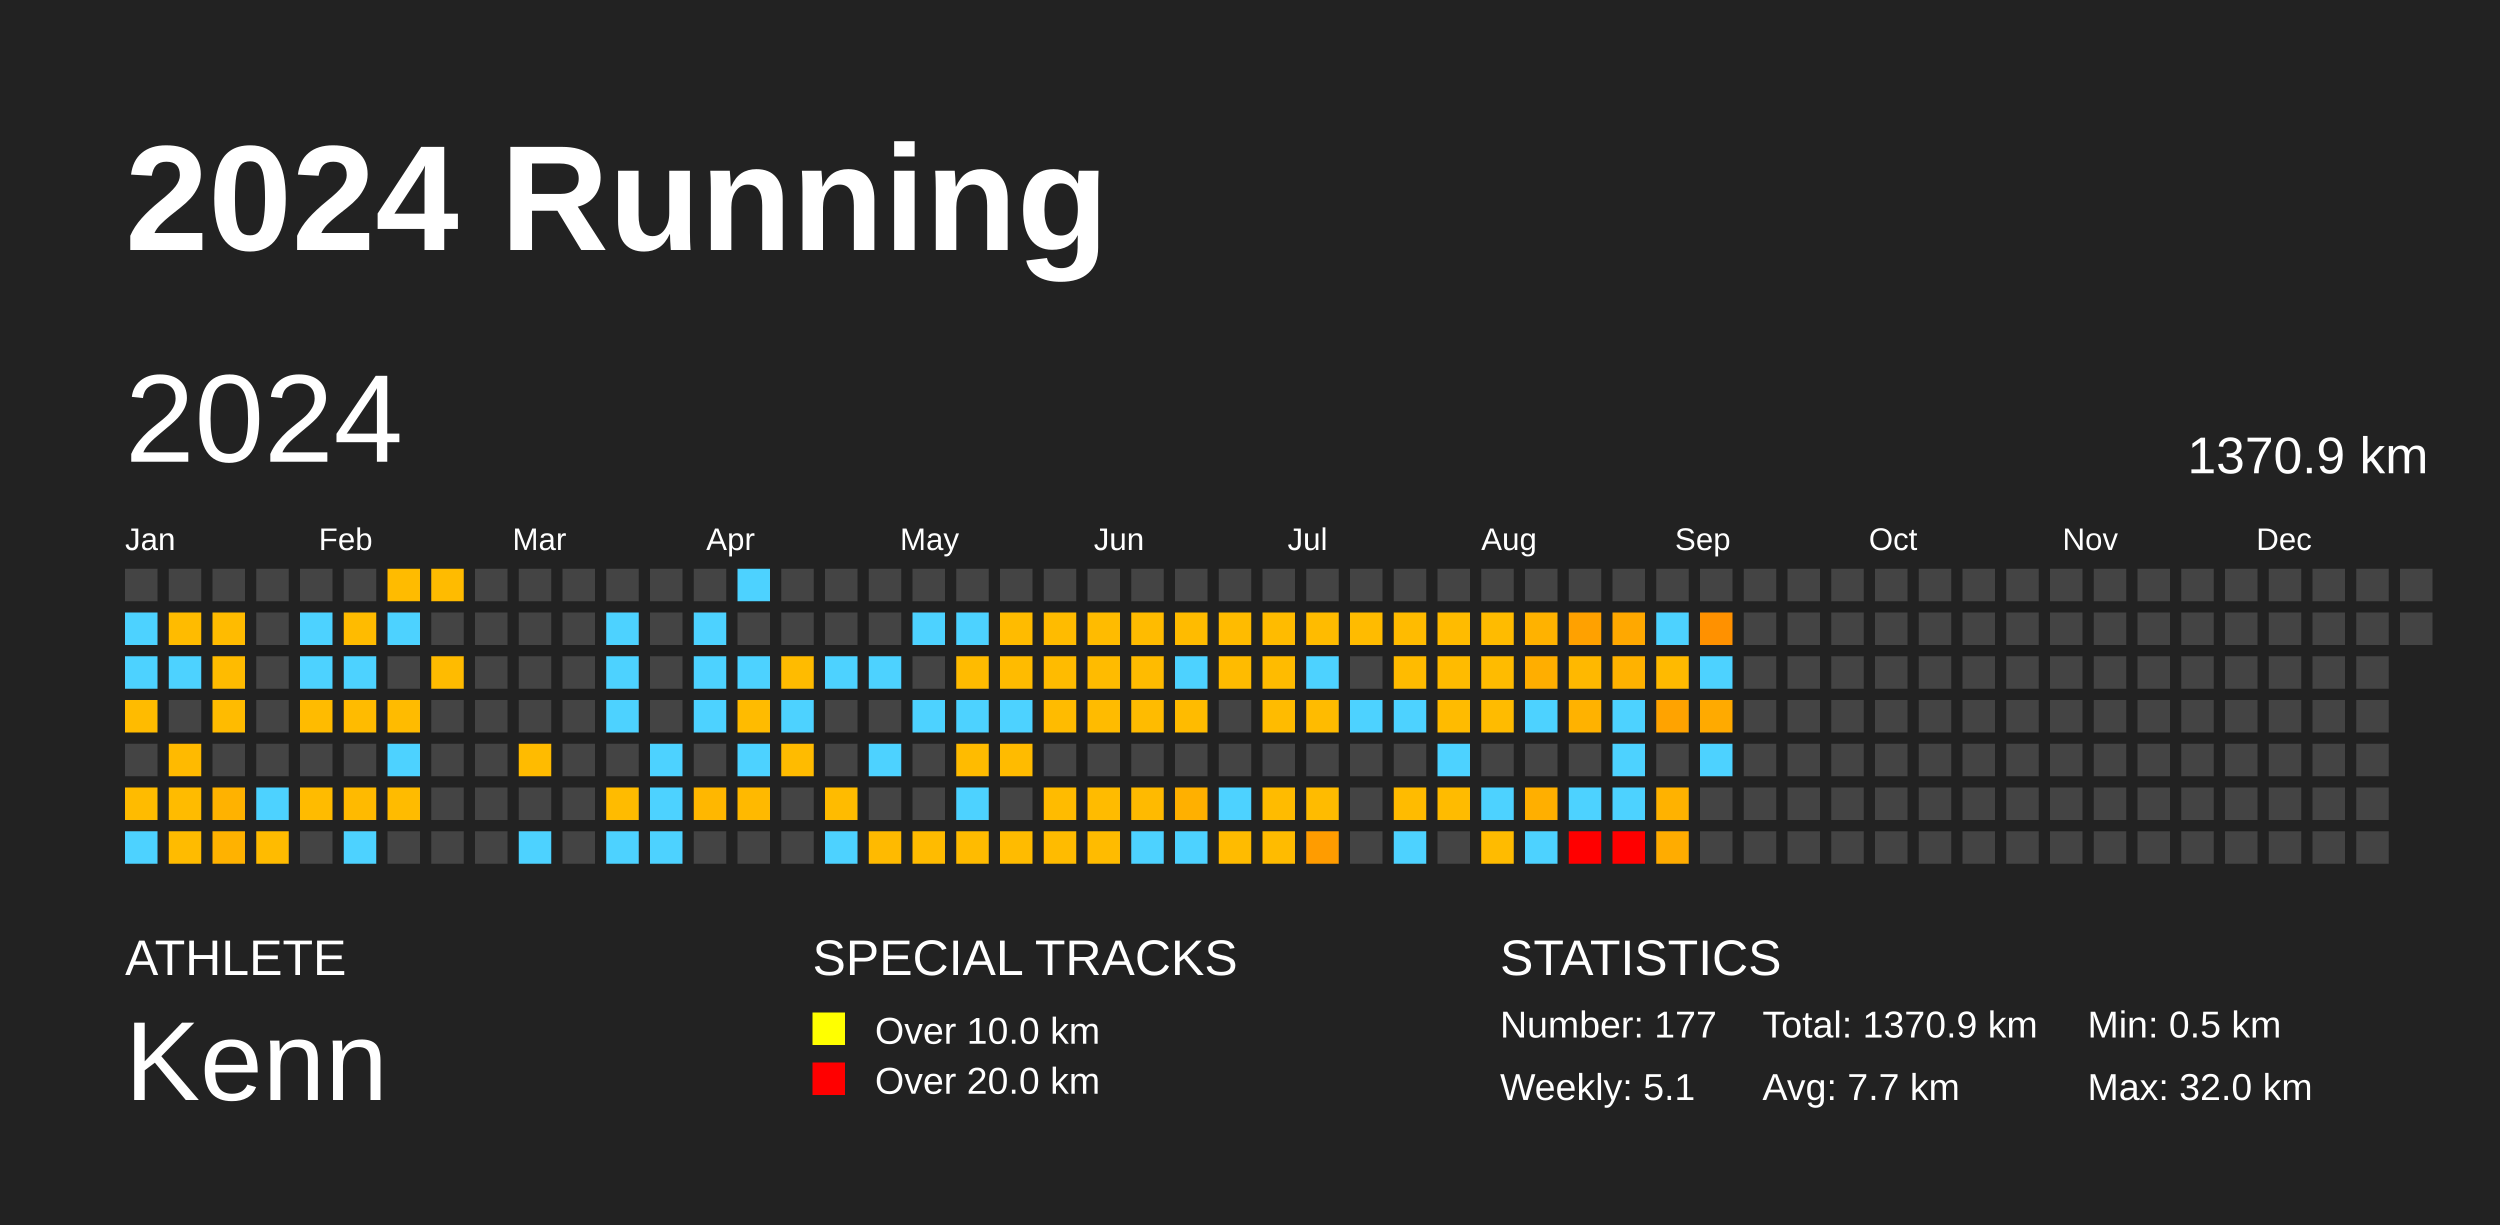
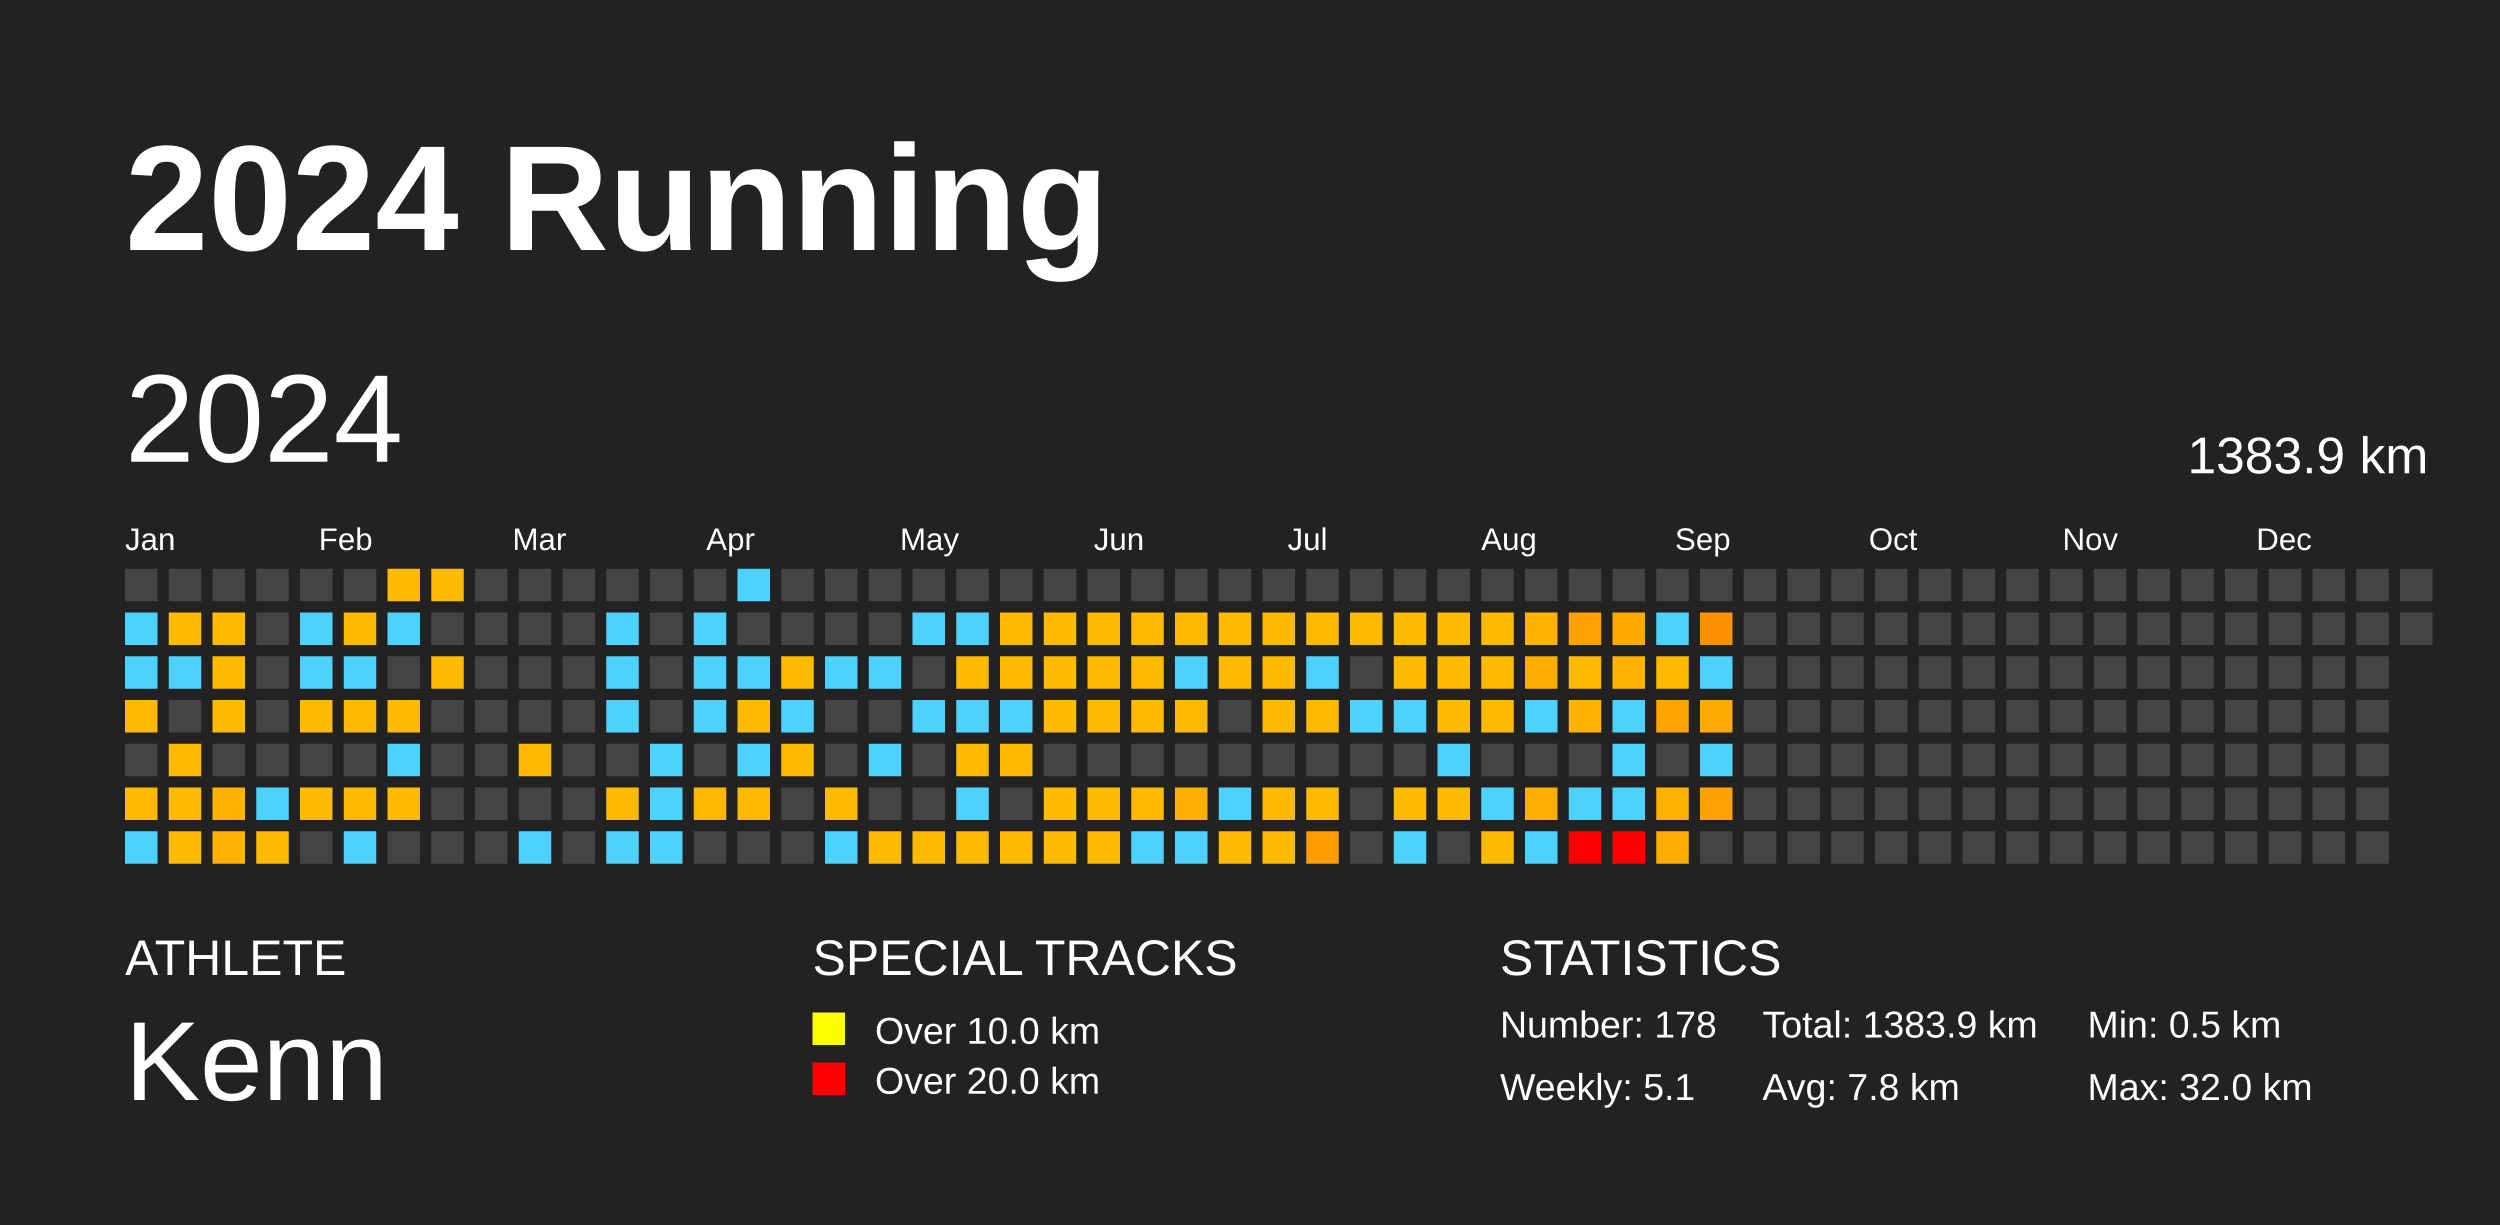
<svg xmlns="http://www.w3.org/2000/svg" baseProfile="full" height="98mm" version="1.1" viewBox="0,0,200,98" width="200mm">
  <defs />
  <rect fill="#222222" height="98" width="200" x="0" y="0" />
  <text fill="#FFFFFF" style="font-size:12px; font-family:Arial; font-weight:bold;" x="10" y="20">2024 Running</text>
  <text fill="#FFFFFF" style="font-size:4px; font-family:Arial" x="10" y="78">ATHLETE</text>
  <text fill="#FFFFFF" style="font-size:9px; font-family:Arial" x="10" y="88">Kenn</text>
  <text fill="#FFFFFF" style="font-size:4px; font-family:Arial" x="65" y="78">SPECIAL TRACKS</text>
  <rect fill="yellow" height="2.6" width="2.6" x="65" y="81" />
  <text fill="#FFFFFF" style="font-size:3px; font-family:Arial" x="70" y="83.5">Over 10.0 km</text>
  <rect fill="red" height="2.6" width="2.6" x="65" y="85" />
  <text fill="#FFFFFF" style="font-size:3px; font-family:Arial" x="70" y="87.5">Over 20.0 km</text>
  <text fill="#FFFFFF" style="font-size:4px; font-family:Arial" x="120" y="78">STATISTICS</text>
-   <text fill="#FFFFFF" style="font-size:3px; font-family:Arial" x="120" y="83">Number: 177</text>
+   <text fill="#FFFFFF" style="font-size:3px; font-family:Arial" x="120" y="83">Number: 178</text>
  <text fill="#FFFFFF" style="font-size:3px; font-family:Arial" x="120" y="88">Weekly: 5.1</text>
-   <text fill="#FFFFFF" style="font-size:3px; font-family:Arial" x="141" y="83">Total: 1370.9 km</text>
-   <text fill="#FFFFFF" style="font-size:3px; font-family:Arial" x="141" y="88">Avg: 7.7 km</text>
+   <text fill="#FFFFFF" style="font-size:3px; font-family:Arial" x="141" y="83">Total: 1383.9 km</text>
+   <text fill="#FFFFFF" style="font-size:3px; font-family:Arial" x="141" y="88">Avg: 7.8 km</text>
  <text fill="#FFFFFF" style="font-size:3px; font-family:Arial" x="167" y="83">Min: 0.5 km</text>
  <text fill="#FFFFFF" style="font-size:3px; font-family:Arial" x="167" y="88">Max: 32.0 km</text>
  <text dominant-baseline="hanging" fill="#FFFFFF" style="font-size:10.0px; font-family:Arial;" x="10" y="30">2024</text>
-   <text dominant-baseline="hanging" fill="#FFFFFF" style="font-size:4.125px; font-family:Arial;" x="175" y="35">1370.9 km</text>
+   <text dominant-baseline="hanging" fill="#FFFFFF" style="font-size:4.125px; font-family:Arial;" x="175" y="35">1383.9 km</text>
  <text fill="#FFFFFF" style="font-size:2.5px; font-family:Arial" x="10.0" y="44">Jan</text>
  <text fill="#FFFFFF" style="font-size:2.5px; font-family:Arial" x="25.5" y="44">Feb</text>
  <text fill="#FFFFFF" style="font-size:2.5px; font-family:Arial" x="41.0" y="44">Mar</text>
  <text fill="#FFFFFF" style="font-size:2.5px; font-family:Arial" x="56.5" y="44">Apr</text>
  <text fill="#FFFFFF" style="font-size:2.5px; font-family:Arial" x="72.0" y="44">May</text>
  <text fill="#FFFFFF" style="font-size:2.5px; font-family:Arial" x="87.5" y="44">Jun</text>
  <text fill="#FFFFFF" style="font-size:2.5px; font-family:Arial" x="103.0" y="44">Jul</text>
  <text fill="#FFFFFF" style="font-size:2.5px; font-family:Arial" x="118.5" y="44">Aug</text>
  <text fill="#FFFFFF" style="font-size:2.5px; font-family:Arial" x="134.0" y="44">Sep</text>
  <text fill="#FFFFFF" style="font-size:2.5px; font-family:Arial" x="149.5" y="44">Oct</text>
  <text fill="#FFFFFF" style="font-size:2.5px; font-family:Arial" x="165.0" y="44">Nov</text>
  <text fill="#FFFFFF" style="font-size:2.5px; font-family:Arial" x="180.5" y="44">Dec</text>
  <rect fill="#444444" height="2.6" width="2.6" x="10.0" y="45.5" />
  <rect fill="#4dd2ff" height="2.6" width="2.6" x="10.0" y="49.0" />
  <rect fill="#4dd2ff" height="2.6" width="2.6" x="10.0" y="52.5" />
  <rect fill="#ffbb00" height="2.6" width="2.6" x="10.0" y="56.0" />
  <rect fill="#444444" height="2.6" width="2.6" x="10.0" y="59.5" />
  <rect fill="#ffbb00" height="2.6" width="2.6" x="10.0" y="63.0" />
  <rect fill="#4dd2ff" height="2.6" width="2.6" x="10.0" y="66.5" />
  <rect fill="#444444" height="2.6" width="2.6" x="13.5" y="45.5" />
  <rect fill="#ffbb00" height="2.6" width="2.6" x="13.5" y="49.0" />
  <rect fill="#4dd2ff" height="2.6" width="2.6" x="13.5" y="52.5" />
  <rect fill="#444444" height="2.6" width="2.6" x="13.5" y="56.0" />
  <rect fill="#ffba00" height="2.6" width="2.6" x="13.5" y="59.5" />
  <rect fill="#ffbb00" height="2.6" width="2.6" x="13.5" y="63.0" />
  <rect fill="#ffbb00" height="2.6" width="2.6" x="13.5" y="66.5" />
  <rect fill="#444444" height="2.6" width="2.6" x="17.0" y="45.5" />
  <rect fill="#ffbb00" height="2.6" width="2.6" x="17.0" y="49.0" />
  <rect fill="#ffbb00" height="2.6" width="2.6" x="17.0" y="52.5" />
  <rect fill="#ffbb00" height="2.6" width="2.6" x="17.0" y="56.0" />
  <rect fill="#444444" height="2.6" width="2.6" x="17.0" y="59.5" />
  <rect fill="#ffb200" height="2.6" width="2.6" x="17.0" y="63.0" />
  <rect fill="#ffb200" height="2.6" width="2.6" x="17.0" y="66.5" />
  <rect fill="#444444" height="2.6" width="2.6" x="20.5" y="45.5" />
  <rect fill="#444444" height="2.6" width="2.6" x="20.5" y="49.0" />
  <rect fill="#444444" height="2.6" width="2.6" x="20.5" y="52.5" />
  <rect fill="#444444" height="2.6" width="2.6" x="20.5" y="56.0" />
  <rect fill="#444444" height="2.6" width="2.6" x="20.5" y="59.5" />
  <rect fill="#4dd2ff" height="2.6" width="2.6" x="20.5" y="63.0" />
  <rect fill="#ffbb00" height="2.6" width="2.6" x="20.5" y="66.5" />
  <rect fill="#444444" height="2.6" width="2.6" x="24.0" y="45.5" />
  <rect fill="#4dd2ff" height="2.6" width="2.6" x="24.0" y="49.0" />
  <rect fill="#4dd2ff" height="2.6" width="2.6" x="24.0" y="52.5" />
  <rect fill="#ffbb00" height="2.6" width="2.6" x="24.0" y="56.0" />
  <rect fill="#444444" height="2.6" width="2.6" x="24.0" y="59.5" />
  <rect fill="#ffbb00" height="2.6" width="2.6" x="24.0" y="63.0" />
  <rect fill="#444444" height="2.6" width="2.6" x="24.0" y="66.5" />
  <rect fill="#444444" height="2.6" width="2.6" x="27.5" y="45.5" />
  <rect fill="#ffbb00" height="2.6" width="2.6" x="27.5" y="49.0" />
  <rect fill="#4dd2ff" height="2.6" width="2.6" x="27.5" y="52.5" />
  <rect fill="#ffbb00" height="2.6" width="2.6" x="27.5" y="56.0" />
  <rect fill="#444444" height="2.6" width="2.6" x="27.5" y="59.5" />
  <rect fill="#ffba00" height="2.6" width="2.6" x="27.5" y="63.0" />
  <rect fill="#4dd2ff" height="2.6" width="2.6" x="27.5" y="66.5" />
  <rect fill="#ffbb00" height="2.6" width="2.6" x="31.0" y="45.5" />
  <rect fill="#4dd2ff" height="2.6" width="2.6" x="31.0" y="49.0" />
  <rect fill="#444444" height="2.6" width="2.6" x="31.0" y="52.5" />
  <rect fill="#ffbb00" height="2.6" width="2.6" x="31.0" y="56.0" />
  <rect fill="#4dd2ff" height="2.6" width="2.6" x="31.0" y="59.5" />
  <rect fill="#ffbb00" height="2.6" width="2.6" x="31.0" y="63.0" />
  <rect fill="#444444" height="2.6" width="2.6" x="31.0" y="66.5" />
  <rect fill="#ffbb00" height="2.6" width="2.6" x="34.5" y="45.5" />
  <rect fill="#444444" height="2.6" width="2.6" x="34.5" y="49.0" />
  <rect fill="#ffbb00" height="2.6" width="2.6" x="34.5" y="52.5" />
  <rect fill="#444444" height="2.6" width="2.6" x="34.5" y="56.0" />
  <rect fill="#444444" height="2.6" width="2.6" x="34.5" y="59.5" />
  <rect fill="#444444" height="2.6" width="2.6" x="34.5" y="63.0" />
  <rect fill="#444444" height="2.6" width="2.6" x="34.5" y="66.5" />
  <rect fill="#444444" height="2.6" width="2.6" x="38.0" y="45.5" />
  <rect fill="#444444" height="2.6" width="2.6" x="38.0" y="49.0" />
  <rect fill="#444444" height="2.6" width="2.6" x="38.0" y="52.5" />
  <rect fill="#444444" height="2.6" width="2.6" x="38.0" y="56.0" />
  <rect fill="#444444" height="2.6" width="2.6" x="38.0" y="59.5" />
  <rect fill="#444444" height="2.6" width="2.6" x="38.0" y="63.0" />
  <rect fill="#444444" height="2.6" width="2.6" x="38.0" y="66.5" />
  <rect fill="#444444" height="2.6" width="2.6" x="41.5" y="45.5" />
  <rect fill="#444444" height="2.6" width="2.6" x="41.5" y="49.0" />
  <rect fill="#444444" height="2.6" width="2.6" x="41.5" y="52.5" />
  <rect fill="#444444" height="2.6" width="2.6" x="41.5" y="56.0" />
  <rect fill="#ffbb00" height="2.6" width="2.6" x="41.5" y="59.5" />
  <rect fill="#444444" height="2.6" width="2.6" x="41.5" y="63.0" />
  <rect fill="#4dd2ff" height="2.6" width="2.6" x="41.5" y="66.5" />
  <rect fill="#444444" height="2.6" width="2.6" x="45.0" y="45.5" />
  <rect fill="#444444" height="2.6" width="2.6" x="45.0" y="49.0" />
  <rect fill="#444444" height="2.6" width="2.6" x="45.0" y="52.5" />
  <rect fill="#444444" height="2.6" width="2.6" x="45.0" y="56.0" />
  <rect fill="#444444" height="2.6" width="2.6" x="45.0" y="59.5" />
  <rect fill="#444444" height="2.6" width="2.6" x="45.0" y="63.0" />
  <rect fill="#444444" height="2.6" width="2.6" x="45.0" y="66.5" />
  <rect fill="#444444" height="2.6" width="2.6" x="48.5" y="45.5" />
  <rect fill="#4dd2ff" height="2.6" width="2.6" x="48.5" y="49.0" />
  <rect fill="#4dd2ff" height="2.6" width="2.6" x="48.5" y="52.5" />
  <rect fill="#4dd2ff" height="2.6" width="2.6" x="48.5" y="56.0" />
  <rect fill="#444444" height="2.6" width="2.6" x="48.5" y="59.5" />
  <rect fill="#ffbb00" height="2.6" width="2.6" x="48.5" y="63.0" />
  <rect fill="#4dd2ff" height="2.6" width="2.6" x="48.5" y="66.5" />
  <rect fill="#444444" height="2.6" width="2.6" x="52.0" y="45.5" />
  <rect fill="#444444" height="2.6" width="2.6" x="52.0" y="49.0" />
  <rect fill="#444444" height="2.6" width="2.6" x="52.0" y="52.5" />
  <rect fill="#444444" height="2.6" width="2.6" x="52.0" y="56.0" />
  <rect fill="#4dd2ff" height="2.6" width="2.6" x="52.0" y="59.5" />
  <rect fill="#4dd2ff" height="2.6" width="2.6" x="52.0" y="63.0" />
  <rect fill="#4dd2ff" height="2.6" width="2.6" x="52.0" y="66.5" />
  <rect fill="#444444" height="2.6" width="2.6" x="55.5" y="45.5" />
  <rect fill="#4dd2ff" height="2.6" width="2.6" x="55.5" y="49.0" />
  <rect fill="#4dd2ff" height="2.6" width="2.6" x="55.5" y="52.5" />
  <rect fill="#4dd2ff" height="2.6" width="2.6" x="55.5" y="56.0" />
  <rect fill="#444444" height="2.6" width="2.6" x="55.5" y="59.5" />
  <rect fill="#ffb700" height="2.6" width="2.6" x="55.5" y="63.0" />
  <rect fill="#444444" height="2.6" width="2.6" x="55.5" y="66.5" />
  <rect fill="#4dd2ff" height="2.6" width="2.6" x="59.0" y="45.5" />
  <rect fill="#444444" height="2.6" width="2.6" x="59.0" y="49.0" />
  <rect fill="#4dd2ff" height="2.6" width="2.6" x="59.0" y="52.5" />
  <rect fill="#ffbb00" height="2.6" width="2.6" x="59.0" y="56.0" />
  <rect fill="#4dd2ff" height="2.6" width="2.6" x="59.0" y="59.5" />
  <rect fill="#ffb900" height="2.6" width="2.6" x="59.0" y="63.0" />
  <rect fill="#444444" height="2.6" width="2.6" x="59.0" y="66.5" />
  <rect fill="#444444" height="2.6" width="2.6" x="62.5" y="45.5" />
  <rect fill="#444444" height="2.6" width="2.6" x="62.5" y="49.0" />
  <rect fill="#ffbb00" height="2.6" width="2.6" x="62.5" y="52.5" />
  <rect fill="#4dd2ff" height="2.6" width="2.6" x="62.5" y="56.0" />
  <rect fill="#ffbb00" height="2.6" width="2.6" x="62.5" y="59.5" />
  <rect fill="#444444" height="2.6" width="2.6" x="62.5" y="63.0" />
  <rect fill="#444444" height="2.6" width="2.6" x="62.5" y="66.5" />
  <rect fill="#444444" height="2.6" width="2.6" x="66.0" y="45.5" />
  <rect fill="#444444" height="2.6" width="2.6" x="66.0" y="49.0" />
  <rect fill="#4dd2ff" height="2.6" width="2.6" x="66.0" y="52.5" />
  <rect fill="#444444" height="2.6" width="2.6" x="66.0" y="56.0" />
  <rect fill="#444444" height="2.6" width="2.6" x="66.0" y="59.5" />
  <rect fill="#ffbb00" height="2.6" width="2.6" x="66.0" y="63.0" />
  <rect fill="#4dd2ff" height="2.6" width="2.6" x="66.0" y="66.5" />
  <rect fill="#444444" height="2.6" width="2.6" x="69.5" y="45.5" />
  <rect fill="#444444" height="2.6" width="2.6" x="69.5" y="49.0" />
  <rect fill="#4dd2ff" height="2.6" width="2.6" x="69.5" y="52.5" />
  <rect fill="#444444" height="2.6" width="2.6" x="69.5" y="56.0" />
  <rect fill="#4dd2ff" height="2.6" width="2.6" x="69.5" y="59.5" />
  <rect fill="#444444" height="2.6" width="2.6" x="69.5" y="63.0" />
  <rect fill="#ffba00" height="2.6" width="2.6" x="69.5" y="66.5" />
  <rect fill="#444444" height="2.6" width="2.6" x="73.0" y="45.5" />
  <rect fill="#4dd2ff" height="2.6" width="2.6" x="73.0" y="49.0" />
  <rect fill="#444444" height="2.6" width="2.6" x="73.0" y="52.5" />
  <rect fill="#4dd2ff" height="2.6" width="2.6" x="73.0" y="56.0" />
  <rect fill="#444444" height="2.6" width="2.6" x="73.0" y="59.5" />
  <rect fill="#444444" height="2.6" width="2.6" x="73.0" y="63.0" />
  <rect fill="#ffbb00" height="2.6" width="2.6" x="73.0" y="66.5" />
  <rect fill="#444444" height="2.6" width="2.6" x="76.5" y="45.5" />
  <rect fill="#4dd2ff" height="2.6" width="2.6" x="76.5" y="49.0" />
  <rect fill="#ffbb00" height="2.6" width="2.6" x="76.5" y="52.5" />
  <rect fill="#4dd2ff" height="2.6" width="2.6" x="76.5" y="56.0" />
  <rect fill="#ffbb00" height="2.6" width="2.6" x="76.5" y="59.5" />
  <rect fill="#4dd2ff" height="2.6" width="2.6" x="76.5" y="63.0" />
  <rect fill="#ffbb00" height="2.6" width="2.6" x="76.5" y="66.5" />
  <rect fill="#444444" height="2.6" width="2.6" x="80.0" y="45.5" />
  <rect fill="#ffbb00" height="2.6" width="2.6" x="80.0" y="49.0" />
  <rect fill="#ffbb00" height="2.6" width="2.6" x="80.0" y="52.5" />
  <rect fill="#4dd2ff" height="2.6" width="2.6" x="80.0" y="56.0" />
  <rect fill="#ffbb00" height="2.6" width="2.6" x="80.0" y="59.5" />
  <rect fill="#444444" height="2.6" width="2.6" x="80.0" y="63.0" />
  <rect fill="#ffbb00" height="2.6" width="2.6" x="80.0" y="66.5" />
  <rect fill="#444444" height="2.6" width="2.6" x="83.5" y="45.5" />
  <rect fill="#ffbb00" height="2.6" width="2.6" x="83.5" y="49.0" />
  <rect fill="#ffbb00" height="2.6" width="2.6" x="83.5" y="52.5" />
  <rect fill="#ffbb00" height="2.6" width="2.6" x="83.5" y="56.0" />
  <rect fill="#444444" height="2.6" width="2.6" x="83.5" y="59.5" />
  <rect fill="#ffbb00" height="2.6" width="2.6" x="83.5" y="63.0" />
  <rect fill="#ffbb00" height="2.6" width="2.6" x="83.5" y="66.5" />
  <rect fill="#444444" height="2.6" width="2.6" x="87.0" y="45.5" />
  <rect fill="#ffbb00" height="2.6" width="2.6" x="87.0" y="49.0" />
  <rect fill="#ffbb00" height="2.6" width="2.6" x="87.0" y="52.5" />
  <rect fill="#ffbb00" height="2.6" width="2.6" x="87.0" y="56.0" />
  <rect fill="#444444" height="2.6" width="2.6" x="87.0" y="59.5" />
  <rect fill="#ffbb00" height="2.6" width="2.6" x="87.0" y="63.0" />
  <rect fill="#ffbb00" height="2.6" width="2.6" x="87.0" y="66.5" />
  <rect fill="#444444" height="2.6" width="2.6" x="90.5" y="45.5" />
  <rect fill="#ffbb00" height="2.6" width="2.6" x="90.5" y="49.0" />
  <rect fill="#ffbb00" height="2.6" width="2.6" x="90.5" y="52.5" />
  <rect fill="#ffbb00" height="2.6" width="2.6" x="90.5" y="56.0" />
  <rect fill="#444444" height="2.6" width="2.6" x="90.5" y="59.5" />
  <rect fill="#ffba00" height="2.6" width="2.6" x="90.5" y="63.0" />
  <rect fill="#4dd2ff" height="2.6" width="2.6" x="90.5" y="66.5" />
  <rect fill="#444444" height="2.6" width="2.6" x="94.0" y="45.5" />
  <rect fill="#ffbb00" height="2.6" width="2.6" x="94.0" y="49.0" />
  <rect fill="#4dd2ff" height="2.6" width="2.6" x="94.0" y="52.5" />
  <rect fill="#ffbb00" height="2.6" width="2.6" x="94.0" y="56.0" />
  <rect fill="#444444" height="2.6" width="2.6" x="94.0" y="59.5" />
  <rect fill="#ffb000" height="2.6" width="2.6" x="94.0" y="63.0" />
  <rect fill="#4dd2ff" height="2.6" width="2.6" x="94.0" y="66.5" />
  <rect fill="#444444" height="2.6" width="2.6" x="97.5" y="45.5" />
  <rect fill="#ffbb00" height="2.6" width="2.6" x="97.5" y="49.0" />
  <rect fill="#ffbb00" height="2.6" width="2.6" x="97.5" y="52.5" />
  <rect fill="#444444" height="2.6" width="2.6" x="97.5" y="56.0" />
  <rect fill="#444444" height="2.6" width="2.6" x="97.5" y="59.5" />
  <rect fill="#4dd2ff" height="2.6" width="2.6" x="97.5" y="63.0" />
  <rect fill="#ffbb00" height="2.6" width="2.6" x="97.5" y="66.5" />
  <rect fill="#444444" height="2.6" width="2.6" x="101.0" y="45.5" />
  <rect fill="#ffbb00" height="2.6" width="2.6" x="101.0" y="49.0" />
  <rect fill="#ffbb00" height="2.6" width="2.6" x="101.0" y="52.5" />
  <rect fill="#ffbb00" height="2.6" width="2.6" x="101.0" y="56.0" />
  <rect fill="#444444" height="2.6" width="2.6" x="101.0" y="59.5" />
  <rect fill="#ffbb00" height="2.6" width="2.6" x="101.0" y="63.0" />
  <rect fill="#ffbb00" height="2.6" width="2.6" x="101.0" y="66.5" />
  <rect fill="#444444" height="2.6" width="2.6" x="104.5" y="45.5" />
  <rect fill="#ffbb00" height="2.6" width="2.6" x="104.5" y="49.0" />
  <rect fill="#4dd2ff" height="2.6" width="2.6" x="104.5" y="52.5" />
  <rect fill="#ffbb00" height="2.6" width="2.6" x="104.5" y="56.0" />
  <rect fill="#444444" height="2.6" width="2.6" x="104.5" y="59.5" />
  <rect fill="#ffbb00" height="2.6" width="2.6" x="104.5" y="63.0" />
  <rect fill="#ff9c00" height="2.6" width="2.6" x="104.5" y="66.5" />
  <rect fill="#444444" height="2.6" width="2.6" x="108.0" y="45.5" />
  <rect fill="#ffbb00" height="2.6" width="2.6" x="108.0" y="49.0" />
  <rect fill="#444444" height="2.6" width="2.6" x="108.0" y="52.5" />
  <rect fill="#4dd2ff" height="2.6" width="2.6" x="108.0" y="56.0" />
  <rect fill="#444444" height="2.6" width="2.6" x="108.0" y="59.5" />
  <rect fill="#444444" height="2.6" width="2.6" x="108.0" y="63.0" />
  <rect fill="#444444" height="2.6" width="2.6" x="108.0" y="66.5" />
  <rect fill="#444444" height="2.6" width="2.6" x="111.5" y="45.5" />
  <rect fill="#ffbb00" height="2.6" width="2.6" x="111.5" y="49.0" />
  <rect fill="#ffbb00" height="2.6" width="2.6" x="111.5" y="52.5" />
  <rect fill="#4dd2ff" height="2.6" width="2.6" x="111.5" y="56.0" />
  <rect fill="#444444" height="2.6" width="2.6" x="111.5" y="59.5" />
  <rect fill="#ffbb00" height="2.6" width="2.6" x="111.5" y="63.0" />
  <rect fill="#4dd2ff" height="2.6" width="2.6" x="111.5" y="66.5" />
  <rect fill="#444444" height="2.6" width="2.6" x="115.0" y="45.5" />
  <rect fill="#ffbb00" height="2.6" width="2.6" x="115.0" y="49.0" />
  <rect fill="#ffbb00" height="2.6" width="2.6" x="115.0" y="52.5" />
  <rect fill="#ffbb00" height="2.6" width="2.6" x="115.0" y="56.0" />
  <rect fill="#4dd2ff" height="2.6" width="2.6" x="115.0" y="59.5" />
  <rect fill="#ffbb00" height="2.6" width="2.6" x="115.0" y="63.0" />
  <rect fill="#444444" height="2.6" width="2.6" x="115.0" y="66.5" />
  <rect fill="#444444" height="2.6" width="2.6" x="118.5" y="45.5" />
  <rect fill="#ffbb00" height="2.6" width="2.6" x="118.5" y="49.0" />
  <rect fill="#ffbb00" height="2.6" width="2.6" x="118.5" y="52.5" />
  <rect fill="#ffbb00" height="2.6" width="2.6" x="118.5" y="56.0" />
  <rect fill="#444444" height="2.6" width="2.6" x="118.5" y="59.5" />
  <rect fill="#4dd2ff" height="2.6" width="2.6" x="118.5" y="63.0" />
  <rect fill="#ffbb00" height="2.6" width="2.6" x="118.5" y="66.5" />
  <rect fill="#444444" height="2.6" width="2.6" x="122.0" y="45.5" />
  <rect fill="#ffb200" height="2.6" width="2.6" x="122.0" y="49.0" />
  <rect fill="#ffae00" height="2.6" width="2.6" x="122.0" y="52.5" />
  <rect fill="#4dd2ff" height="2.6" width="2.6" x="122.0" y="56.0" />
  <rect fill="#444444" height="2.6" width="2.6" x="122.0" y="59.5" />
  <rect fill="#ffaf00" height="2.6" width="2.6" x="122.0" y="63.0" />
  <rect fill="#4dd2ff" height="2.6" width="2.6" x="122.0" y="66.5" />
  <rect fill="#444444" height="2.6" width="2.6" x="125.5" y="45.5" />
  <rect fill="#ffa100" height="2.6" width="2.6" x="125.5" y="49.0" />
  <rect fill="#ffb800" height="2.6" width="2.6" x="125.5" y="52.5" />
  <rect fill="#ffb200" height="2.6" width="2.6" x="125.5" y="56.0" />
  <rect fill="#444444" height="2.6" width="2.6" x="125.5" y="59.5" />
  <rect fill="#4dd2ff" height="2.6" width="2.6" x="125.5" y="63.0" />
  <rect fill="red" height="2.6" width="2.6" x="125.5" y="66.5" />
  <rect fill="#444444" height="2.6" width="2.6" x="129.0" y="45.5" />
  <rect fill="#ffa800" height="2.6" width="2.6" x="129.0" y="49.0" />
  <rect fill="#ffb200" height="2.6" width="2.6" x="129.0" y="52.5" />
  <rect fill="#4dd2ff" height="2.6" width="2.6" x="129.0" y="56.0" />
  <rect fill="#4dd2ff" height="2.6" width="2.6" x="129.0" y="59.5" />
  <rect fill="#4dd2ff" height="2.6" width="2.6" x="129.0" y="63.0" />
  <rect fill="red" height="2.6" width="2.6" x="129.0" y="66.5" />
  <rect fill="#444444" height="2.6" width="2.6" x="132.5" y="45.5" />
  <rect fill="#4dd2ff" height="2.6" width="2.6" x="132.5" y="49.0" />
  <rect fill="#ffba00" height="2.6" width="2.6" x="132.5" y="52.5" />
  <rect fill="#ffa300" height="2.6" width="2.6" x="132.5" y="56.0" />
  <rect fill="#444444" height="2.6" width="2.6" x="132.5" y="59.5" />
  <rect fill="#ffb200" height="2.6" width="2.6" x="132.5" y="63.0" />
  <rect fill="#ffac00" height="2.6" width="2.6" x="132.5" y="66.5" />
  <rect fill="#444444" height="2.6" width="2.6" x="136.0" y="45.5" />
  <rect fill="#ff9100" height="2.6" width="2.6" x="136.0" y="49.0" />
  <rect fill="#4dd2ff" height="2.6" width="2.6" x="136.0" y="52.5" />
  <rect fill="#ffaa00" height="2.6" width="2.6" x="136.0" y="56.0" />
  <rect fill="#4dd2ff" height="2.6" width="2.6" x="136.0" y="59.5" />
-   <rect fill="#444444" height="2.6" width="2.6" x="136.0" y="63.0" />
+   <rect fill="#ffa100" height="2.6" width="2.6" x="136.0" y="63.0" />
  <rect fill="#444444" height="2.6" width="2.6" x="136.0" y="66.5" />
  <rect fill="#444444" height="2.6" width="2.6" x="139.5" y="45.5" />
  <rect fill="#444444" height="2.6" width="2.6" x="139.5" y="49.0" />
  <rect fill="#444444" height="2.6" width="2.6" x="139.5" y="52.5" />
  <rect fill="#444444" height="2.6" width="2.6" x="139.5" y="56.0" />
  <rect fill="#444444" height="2.6" width="2.6" x="139.5" y="59.5" />
  <rect fill="#444444" height="2.6" width="2.6" x="139.5" y="63.0" />
  <rect fill="#444444" height="2.6" width="2.6" x="139.5" y="66.5" />
  <rect fill="#444444" height="2.6" width="2.6" x="143.0" y="45.5" />
  <rect fill="#444444" height="2.6" width="2.6" x="143.0" y="49.0" />
  <rect fill="#444444" height="2.6" width="2.6" x="143.0" y="52.5" />
  <rect fill="#444444" height="2.6" width="2.6" x="143.0" y="56.0" />
  <rect fill="#444444" height="2.6" width="2.6" x="143.0" y="59.5" />
  <rect fill="#444444" height="2.6" width="2.6" x="143.0" y="63.0" />
  <rect fill="#444444" height="2.6" width="2.6" x="143.0" y="66.5" />
  <rect fill="#444444" height="2.6" width="2.6" x="146.5" y="45.5" />
  <rect fill="#444444" height="2.6" width="2.6" x="146.5" y="49.0" />
  <rect fill="#444444" height="2.6" width="2.6" x="146.5" y="52.5" />
  <rect fill="#444444" height="2.6" width="2.6" x="146.5" y="56.0" />
  <rect fill="#444444" height="2.6" width="2.6" x="146.5" y="59.5" />
  <rect fill="#444444" height="2.6" width="2.6" x="146.5" y="63.0" />
  <rect fill="#444444" height="2.6" width="2.6" x="146.5" y="66.5" />
  <rect fill="#444444" height="2.6" width="2.6" x="150.0" y="45.5" />
  <rect fill="#444444" height="2.6" width="2.6" x="150.0" y="49.0" />
  <rect fill="#444444" height="2.6" width="2.6" x="150.0" y="52.5" />
  <rect fill="#444444" height="2.6" width="2.6" x="150.0" y="56.0" />
  <rect fill="#444444" height="2.6" width="2.6" x="150.0" y="59.5" />
  <rect fill="#444444" height="2.6" width="2.6" x="150.0" y="63.0" />
  <rect fill="#444444" height="2.6" width="2.6" x="150.0" y="66.5" />
  <rect fill="#444444" height="2.6" width="2.6" x="153.5" y="45.5" />
  <rect fill="#444444" height="2.6" width="2.6" x="153.5" y="49.0" />
  <rect fill="#444444" height="2.6" width="2.6" x="153.5" y="52.5" />
  <rect fill="#444444" height="2.6" width="2.6" x="153.5" y="56.0" />
  <rect fill="#444444" height="2.6" width="2.6" x="153.5" y="59.5" />
  <rect fill="#444444" height="2.6" width="2.6" x="153.5" y="63.0" />
  <rect fill="#444444" height="2.6" width="2.6" x="153.5" y="66.5" />
  <rect fill="#444444" height="2.6" width="2.6" x="157.0" y="45.5" />
  <rect fill="#444444" height="2.6" width="2.6" x="157.0" y="49.0" />
  <rect fill="#444444" height="2.6" width="2.6" x="157.0" y="52.5" />
  <rect fill="#444444" height="2.6" width="2.6" x="157.0" y="56.0" />
  <rect fill="#444444" height="2.6" width="2.6" x="157.0" y="59.5" />
  <rect fill="#444444" height="2.6" width="2.6" x="157.0" y="63.0" />
  <rect fill="#444444" height="2.6" width="2.6" x="157.0" y="66.5" />
  <rect fill="#444444" height="2.6" width="2.6" x="160.5" y="45.5" />
  <rect fill="#444444" height="2.6" width="2.6" x="160.5" y="49.0" />
  <rect fill="#444444" height="2.6" width="2.6" x="160.5" y="52.5" />
  <rect fill="#444444" height="2.6" width="2.6" x="160.5" y="56.0" />
  <rect fill="#444444" height="2.6" width="2.6" x="160.5" y="59.5" />
  <rect fill="#444444" height="2.6" width="2.6" x="160.5" y="63.0" />
  <rect fill="#444444" height="2.6" width="2.6" x="160.5" y="66.5" />
  <rect fill="#444444" height="2.6" width="2.6" x="164.0" y="45.5" />
  <rect fill="#444444" height="2.6" width="2.6" x="164.0" y="49.0" />
  <rect fill="#444444" height="2.6" width="2.6" x="164.0" y="52.5" />
  <rect fill="#444444" height="2.6" width="2.6" x="164.0" y="56.0" />
  <rect fill="#444444" height="2.6" width="2.6" x="164.0" y="59.5" />
  <rect fill="#444444" height="2.6" width="2.6" x="164.0" y="63.0" />
  <rect fill="#444444" height="2.6" width="2.6" x="164.0" y="66.5" />
  <rect fill="#444444" height="2.6" width="2.6" x="167.5" y="45.5" />
  <rect fill="#444444" height="2.6" width="2.6" x="167.5" y="49.0" />
  <rect fill="#444444" height="2.6" width="2.6" x="167.5" y="52.5" />
  <rect fill="#444444" height="2.6" width="2.6" x="167.5" y="56.0" />
  <rect fill="#444444" height="2.6" width="2.6" x="167.5" y="59.5" />
  <rect fill="#444444" height="2.6" width="2.6" x="167.5" y="63.0" />
  <rect fill="#444444" height="2.6" width="2.6" x="167.5" y="66.5" />
  <rect fill="#444444" height="2.6" width="2.6" x="171.0" y="45.5" />
  <rect fill="#444444" height="2.6" width="2.6" x="171.0" y="49.0" />
  <rect fill="#444444" height="2.6" width="2.6" x="171.0" y="52.5" />
  <rect fill="#444444" height="2.6" width="2.6" x="171.0" y="56.0" />
  <rect fill="#444444" height="2.6" width="2.6" x="171.0" y="59.5" />
  <rect fill="#444444" height="2.6" width="2.6" x="171.0" y="63.0" />
  <rect fill="#444444" height="2.6" width="2.6" x="171.0" y="66.5" />
  <rect fill="#444444" height="2.6" width="2.6" x="174.5" y="45.5" />
  <rect fill="#444444" height="2.6" width="2.6" x="174.5" y="49.0" />
  <rect fill="#444444" height="2.6" width="2.6" x="174.5" y="52.5" />
  <rect fill="#444444" height="2.6" width="2.6" x="174.5" y="56.0" />
  <rect fill="#444444" height="2.6" width="2.6" x="174.5" y="59.5" />
  <rect fill="#444444" height="2.6" width="2.6" x="174.5" y="63.0" />
  <rect fill="#444444" height="2.6" width="2.6" x="174.5" y="66.5" />
  <rect fill="#444444" height="2.6" width="2.6" x="178.0" y="45.5" />
  <rect fill="#444444" height="2.6" width="2.6" x="178.0" y="49.0" />
  <rect fill="#444444" height="2.6" width="2.6" x="178.0" y="52.5" />
  <rect fill="#444444" height="2.6" width="2.6" x="178.0" y="56.0" />
  <rect fill="#444444" height="2.6" width="2.6" x="178.0" y="59.5" />
  <rect fill="#444444" height="2.6" width="2.6" x="178.0" y="63.0" />
  <rect fill="#444444" height="2.6" width="2.6" x="178.0" y="66.5" />
  <rect fill="#444444" height="2.6" width="2.6" x="181.5" y="45.5" />
  <rect fill="#444444" height="2.6" width="2.6" x="181.5" y="49.0" />
  <rect fill="#444444" height="2.6" width="2.6" x="181.5" y="52.5" />
  <rect fill="#444444" height="2.6" width="2.6" x="181.5" y="56.0" />
  <rect fill="#444444" height="2.6" width="2.6" x="181.5" y="59.5" />
  <rect fill="#444444" height="2.6" width="2.6" x="181.5" y="63.0" />
  <rect fill="#444444" height="2.6" width="2.6" x="181.5" y="66.5" />
  <rect fill="#444444" height="2.6" width="2.6" x="185.0" y="45.5" />
  <rect fill="#444444" height="2.6" width="2.6" x="185.0" y="49.0" />
  <rect fill="#444444" height="2.6" width="2.6" x="185.0" y="52.5" />
  <rect fill="#444444" height="2.6" width="2.6" x="185.0" y="56.0" />
  <rect fill="#444444" height="2.6" width="2.6" x="185.0" y="59.5" />
  <rect fill="#444444" height="2.6" width="2.6" x="185.0" y="63.0" />
  <rect fill="#444444" height="2.6" width="2.6" x="185.0" y="66.5" />
  <rect fill="#444444" height="2.6" width="2.6" x="188.5" y="45.5" />
  <rect fill="#444444" height="2.6" width="2.6" x="188.5" y="49.0" />
  <rect fill="#444444" height="2.6" width="2.6" x="188.5" y="52.5" />
  <rect fill="#444444" height="2.6" width="2.6" x="188.5" y="56.0" />
  <rect fill="#444444" height="2.6" width="2.6" x="188.5" y="59.5" />
  <rect fill="#444444" height="2.6" width="2.6" x="188.5" y="63.0" />
  <rect fill="#444444" height="2.6" width="2.6" x="188.5" y="66.5" />
  <rect fill="#444444" height="2.6" width="2.6" x="192.0" y="45.5" />
  <rect fill="#444444" height="2.6" width="2.6" x="192.0" y="49.0" />
</svg>
